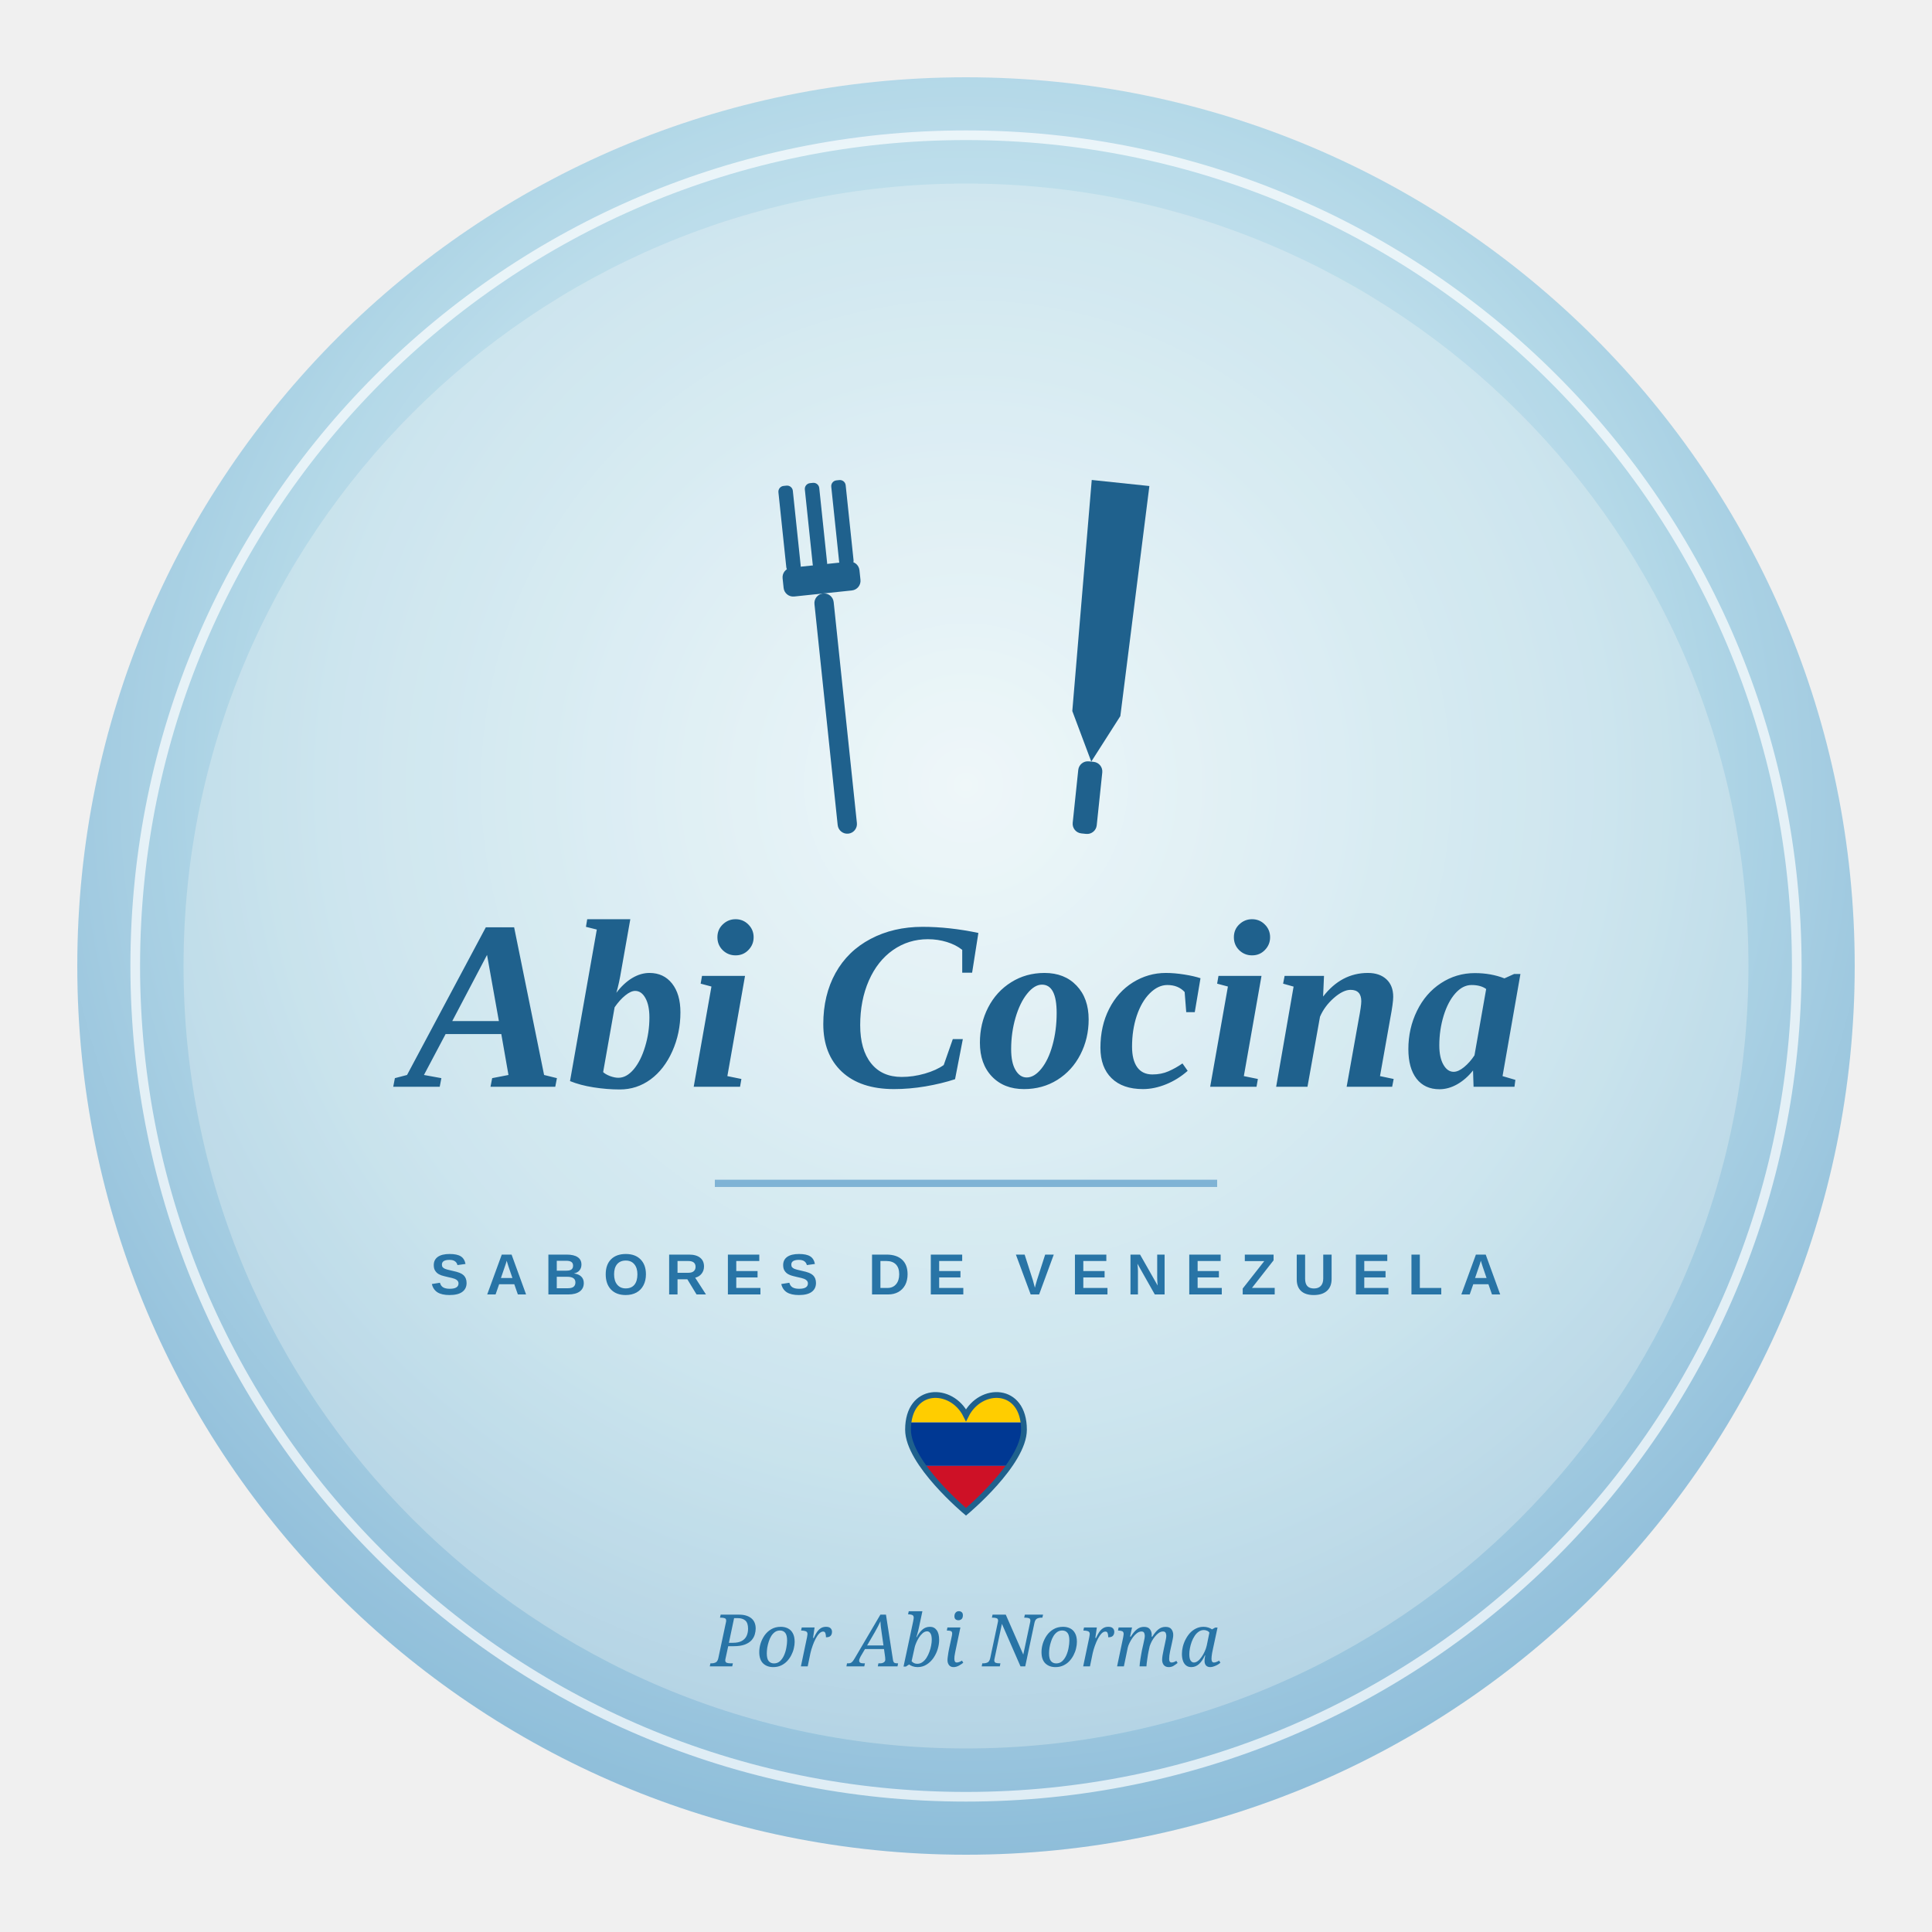
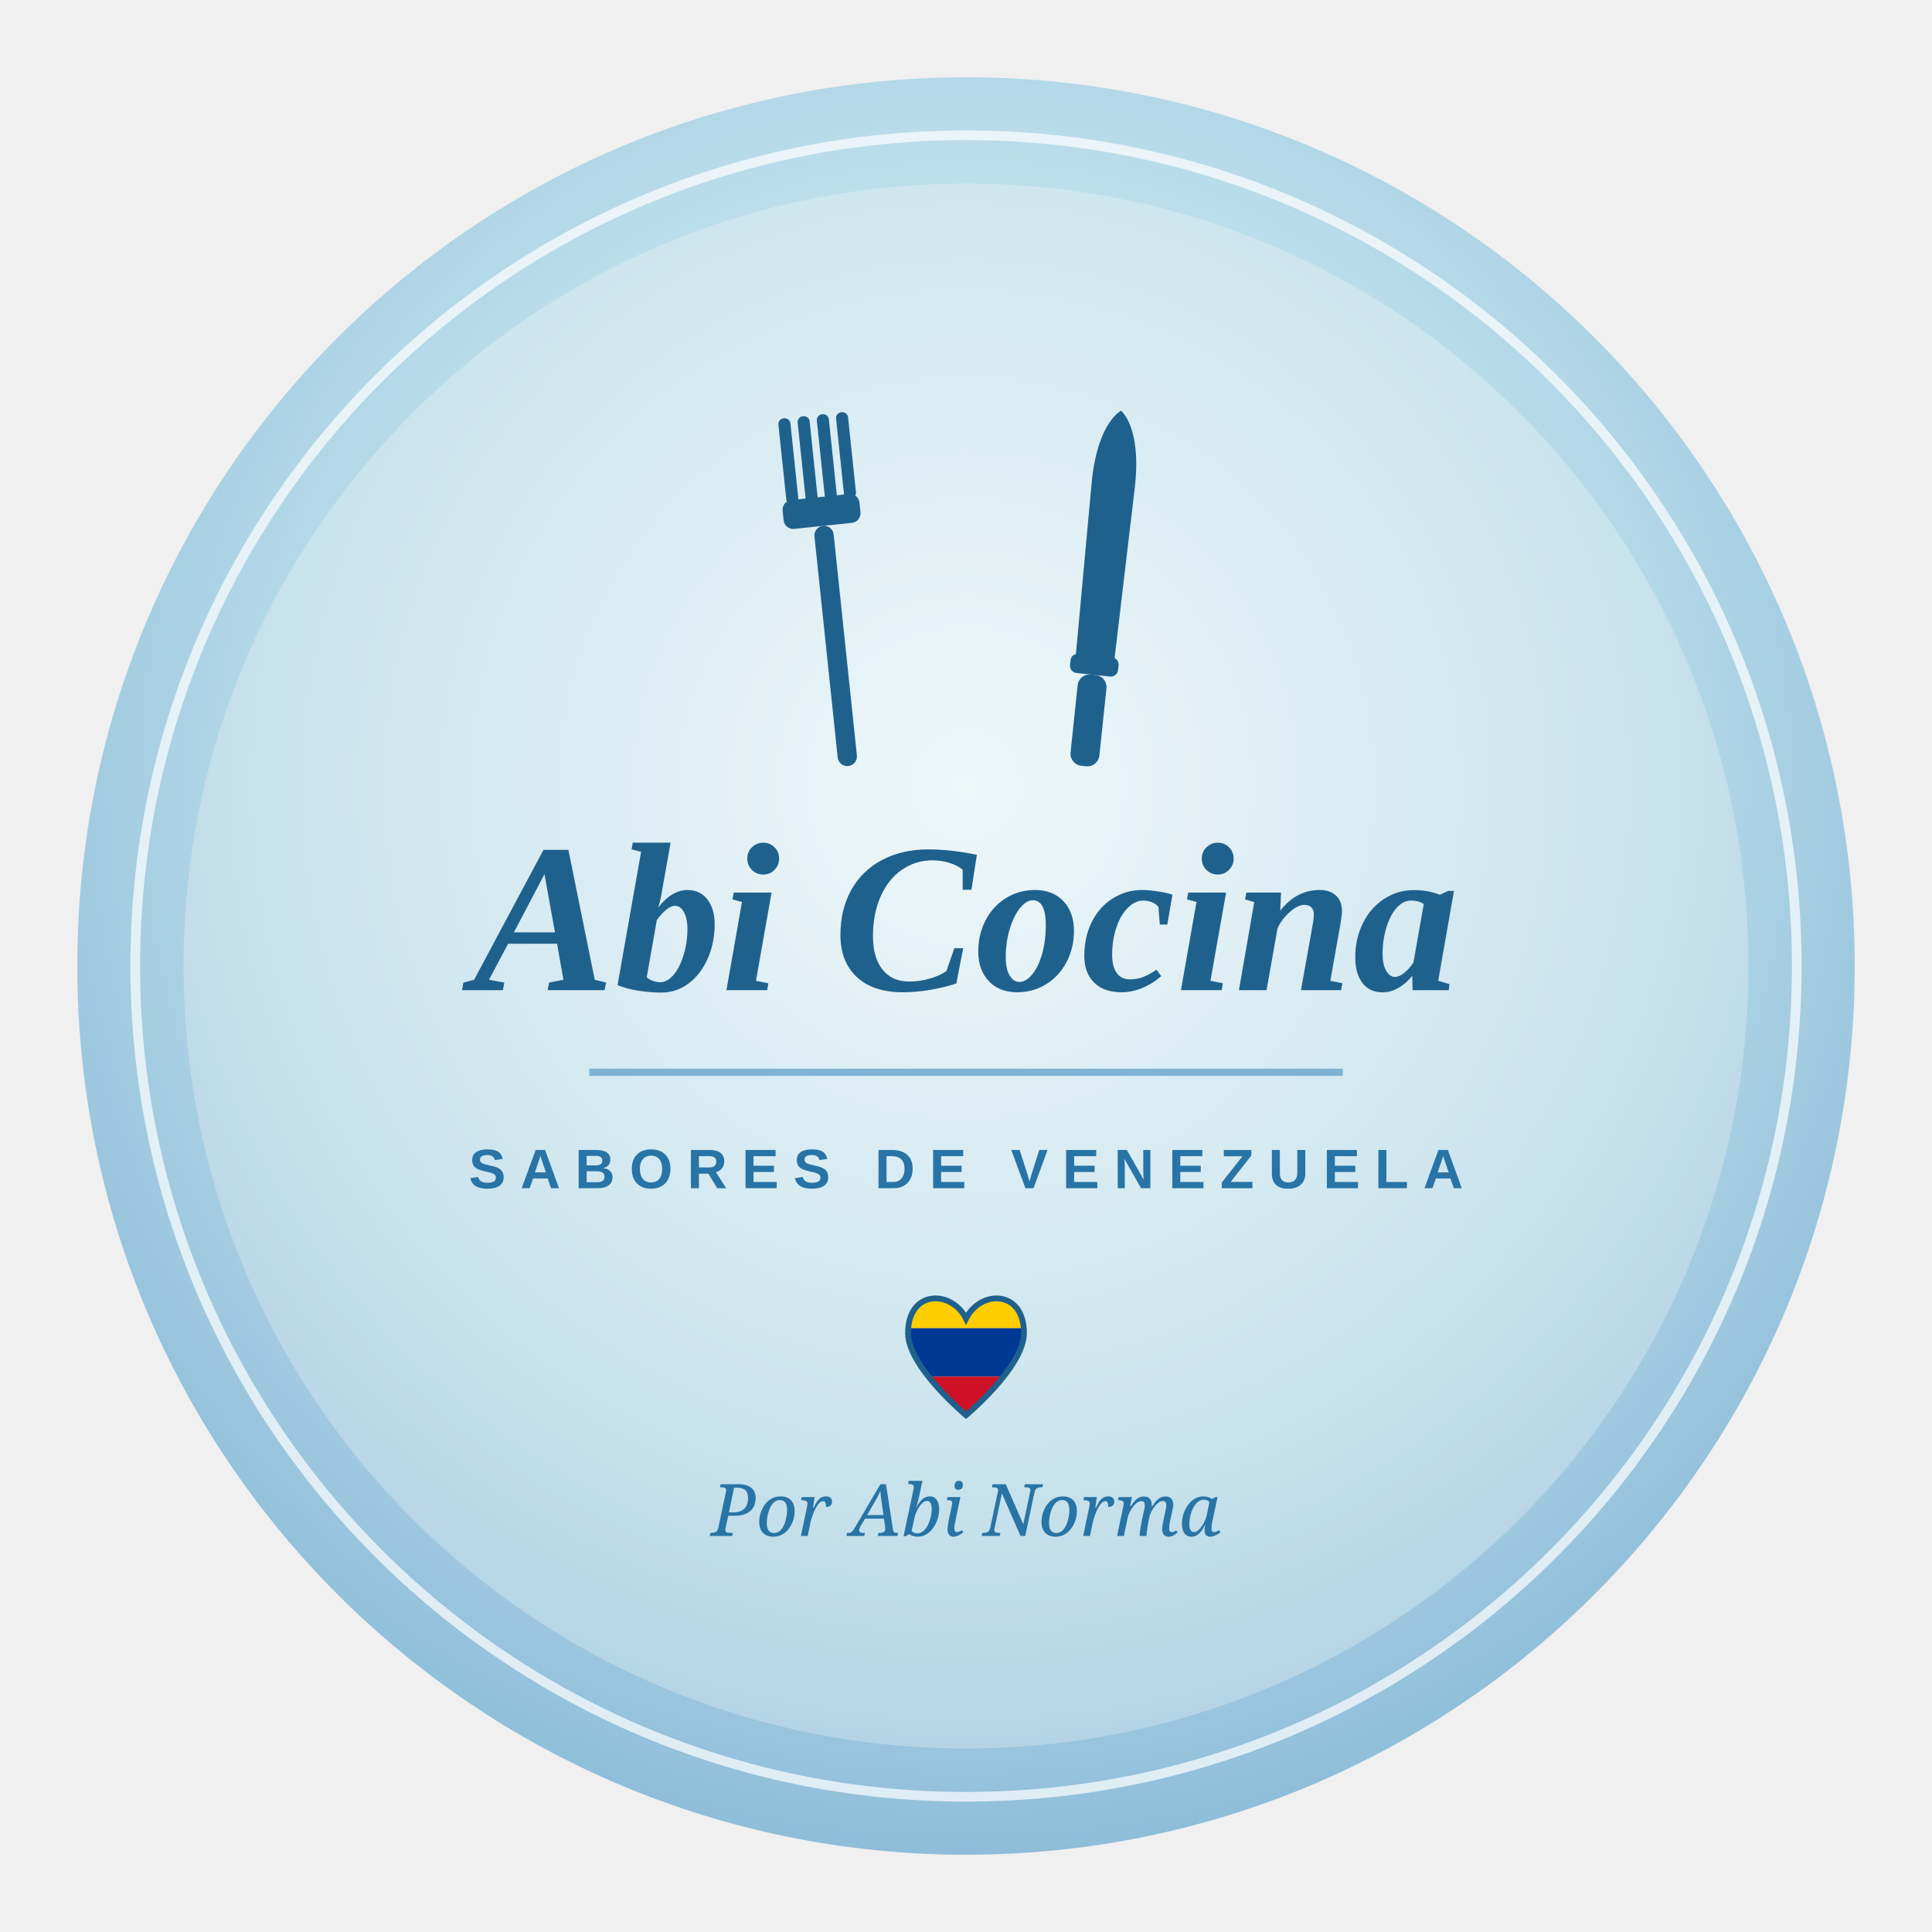
<svg xmlns="http://www.w3.org/2000/svg" viewBox="0 0 400 400">
  <defs>
    <radialGradient id="waterColor" cx="50%" cy="40%" r="65%">
      <stop offset="0%" stop-color="#EAF6FB" />
      <stop offset="55%" stop-color="#B8DCEA" />
      <stop offset="100%" stop-color="#7FB3D5" />
    </radialGradient>
    <clipPath id="heartClip">
      <path d="M0,-7 C-3,-13 -12,-13 -12,-4 C-12,3 0,13 0,13 C0,13 12,3 12,-4 C12,-13 3,-13 0,-7 Z" />
    </clipPath>
  </defs>
  <circle cx="200" cy="200" r="184" fill="url(#waterColor)" opacity="0.96" />
  <circle cx="200" cy="200" r="162" fill="#FDFBF7" opacity="0.28" />
  <circle cx="200" cy="200" r="172" fill="none" stroke="#FFFFFF" stroke-width="2" opacity="0.7" />
-   <g transform="translate(168, 100) rotate(-6)" fill="#1F618D">
-     <rect x="-7" y="0" width="3" height="18" rx="1.2" />
-     <rect x="-1.5" y="0" width="3" height="18" rx="1.2" />
-     <rect x="4" y="0" width="3" height="18" rx="1.2" />
+   <g transform="translate(168, 86) rotate(-6)" fill="#1F618D">
+     <rect x="-7" y="0" width="2.5" height="18" rx="1.2" />
+     <rect x="-3" y="0" width="2.5" height="18" rx="1.2" />
+     <rect x="1" y="0" width="2.5" height="18" rx="1.2" />
+     <rect x="5" y="0" width="2.5" height="18" rx="1.2" />
    <rect x="-8" y="17" width="16" height="6" rx="2" />
    <rect x="-2" y="23" width="4" height="50" rx="2" />
  </g>
-   <g transform="translate(232, 100) rotate(6)" fill="#1F618D">
-     <path d="M-6,0 L6,0 L5,48 L0,58 L-5,48 Z" />
-     <rect x="-2.5" y="58" width="5" height="15" rx="2" />
+   <g transform="translate(232, 86) rotate(6)" fill="#1F618D">
+     <path d="M0,-1 C2.5,1 4.5,6 4.5,14 L4,52 L-4,52 L-4.5,14 C-4.5,6 -2.5,1 0,-1 Z" />
+     <rect x="-5" y="50" width="10" height="4" rx="1.5" />
+     <rect x="-3" y="54" width="6" height="19" rx="2.5" />
  </g>
-   <text x="200" y="225" font-family="Georgia, 'Times New Roman', serif" font-size="50" font-weight="bold" font-style="italic" text-anchor="middle" fill="#1F618D">
-     Abi Cocina
-   </text>
-   <line x1="148" y1="245" x2="252" y2="245" stroke="#7FB3D5" stroke-width="1.5" />
-   <text x="200" y="268" font-family="'Helvetica Neue', Arial, sans-serif" font-size="12" font-weight="600" letter-spacing="3.5" text-anchor="middle" fill="#2874A6">
-     SABORES DE VENEZUELA
-   </text>
-   <g transform="translate(200, 300)">
+   <text x="200" y="205" font-family="Georgia, 'Times New Roman', serif" font-size="44" font-weight="bold" font-style="italic" text-anchor="middle" fill="#1F618D">Abi Cocina</text>
+   <line x1="122" y1="222" x2="278" y2="222" stroke="#7FB3D5" stroke-width="1.5" />
+   <text x="200" y="246" font-family="'Helvetica Neue', Arial, sans-serif" font-size="11.5" font-weight="600" letter-spacing="3" text-anchor="middle" fill="#2874A6">SABORES DE VENEZUELA</text>
+   <g transform="translate(200, 280)">
    <g clip-path="url(#heartClip)">
-       <rect x="-15" y="-15" width="30" height="9.5" fill="#FFCD00" />
-       <rect x="-15" y="-5.5" width="30" height="9" fill="#003893" />
-       <rect x="-15" y="3.5" width="30" height="11" fill="#CE1126" />
+       <rect x="-15" y="-15" width="30" height="10" fill="#FFCD00" />
+       <rect x="-15" y="-5" width="30" height="10" fill="#003893" />
+       <rect x="-15" y="5" width="30" height="10" fill="#CE1126" />
    </g>
    <path d="M0,-7 C-3,-13 -12,-13 -12,-4 C-12,3 0,13 0,13 C0,13 12,3 12,-4 C12,-13 3,-13 0,-7 Z" fill="none" stroke="#1F618D" stroke-width="1.2" />
  </g>
-   <text x="200" y="345" font-family="Georgia, serif" font-size="15" font-style="italic" text-anchor="middle" fill="#2874A6">
-     Por Abi Norma
-   </text>
+   <text x="200" y="318" font-family="Georgia, serif" font-size="15" font-style="italic" text-anchor="middle" fill="#2874A6">Por Abi Norma</text>
</svg>
